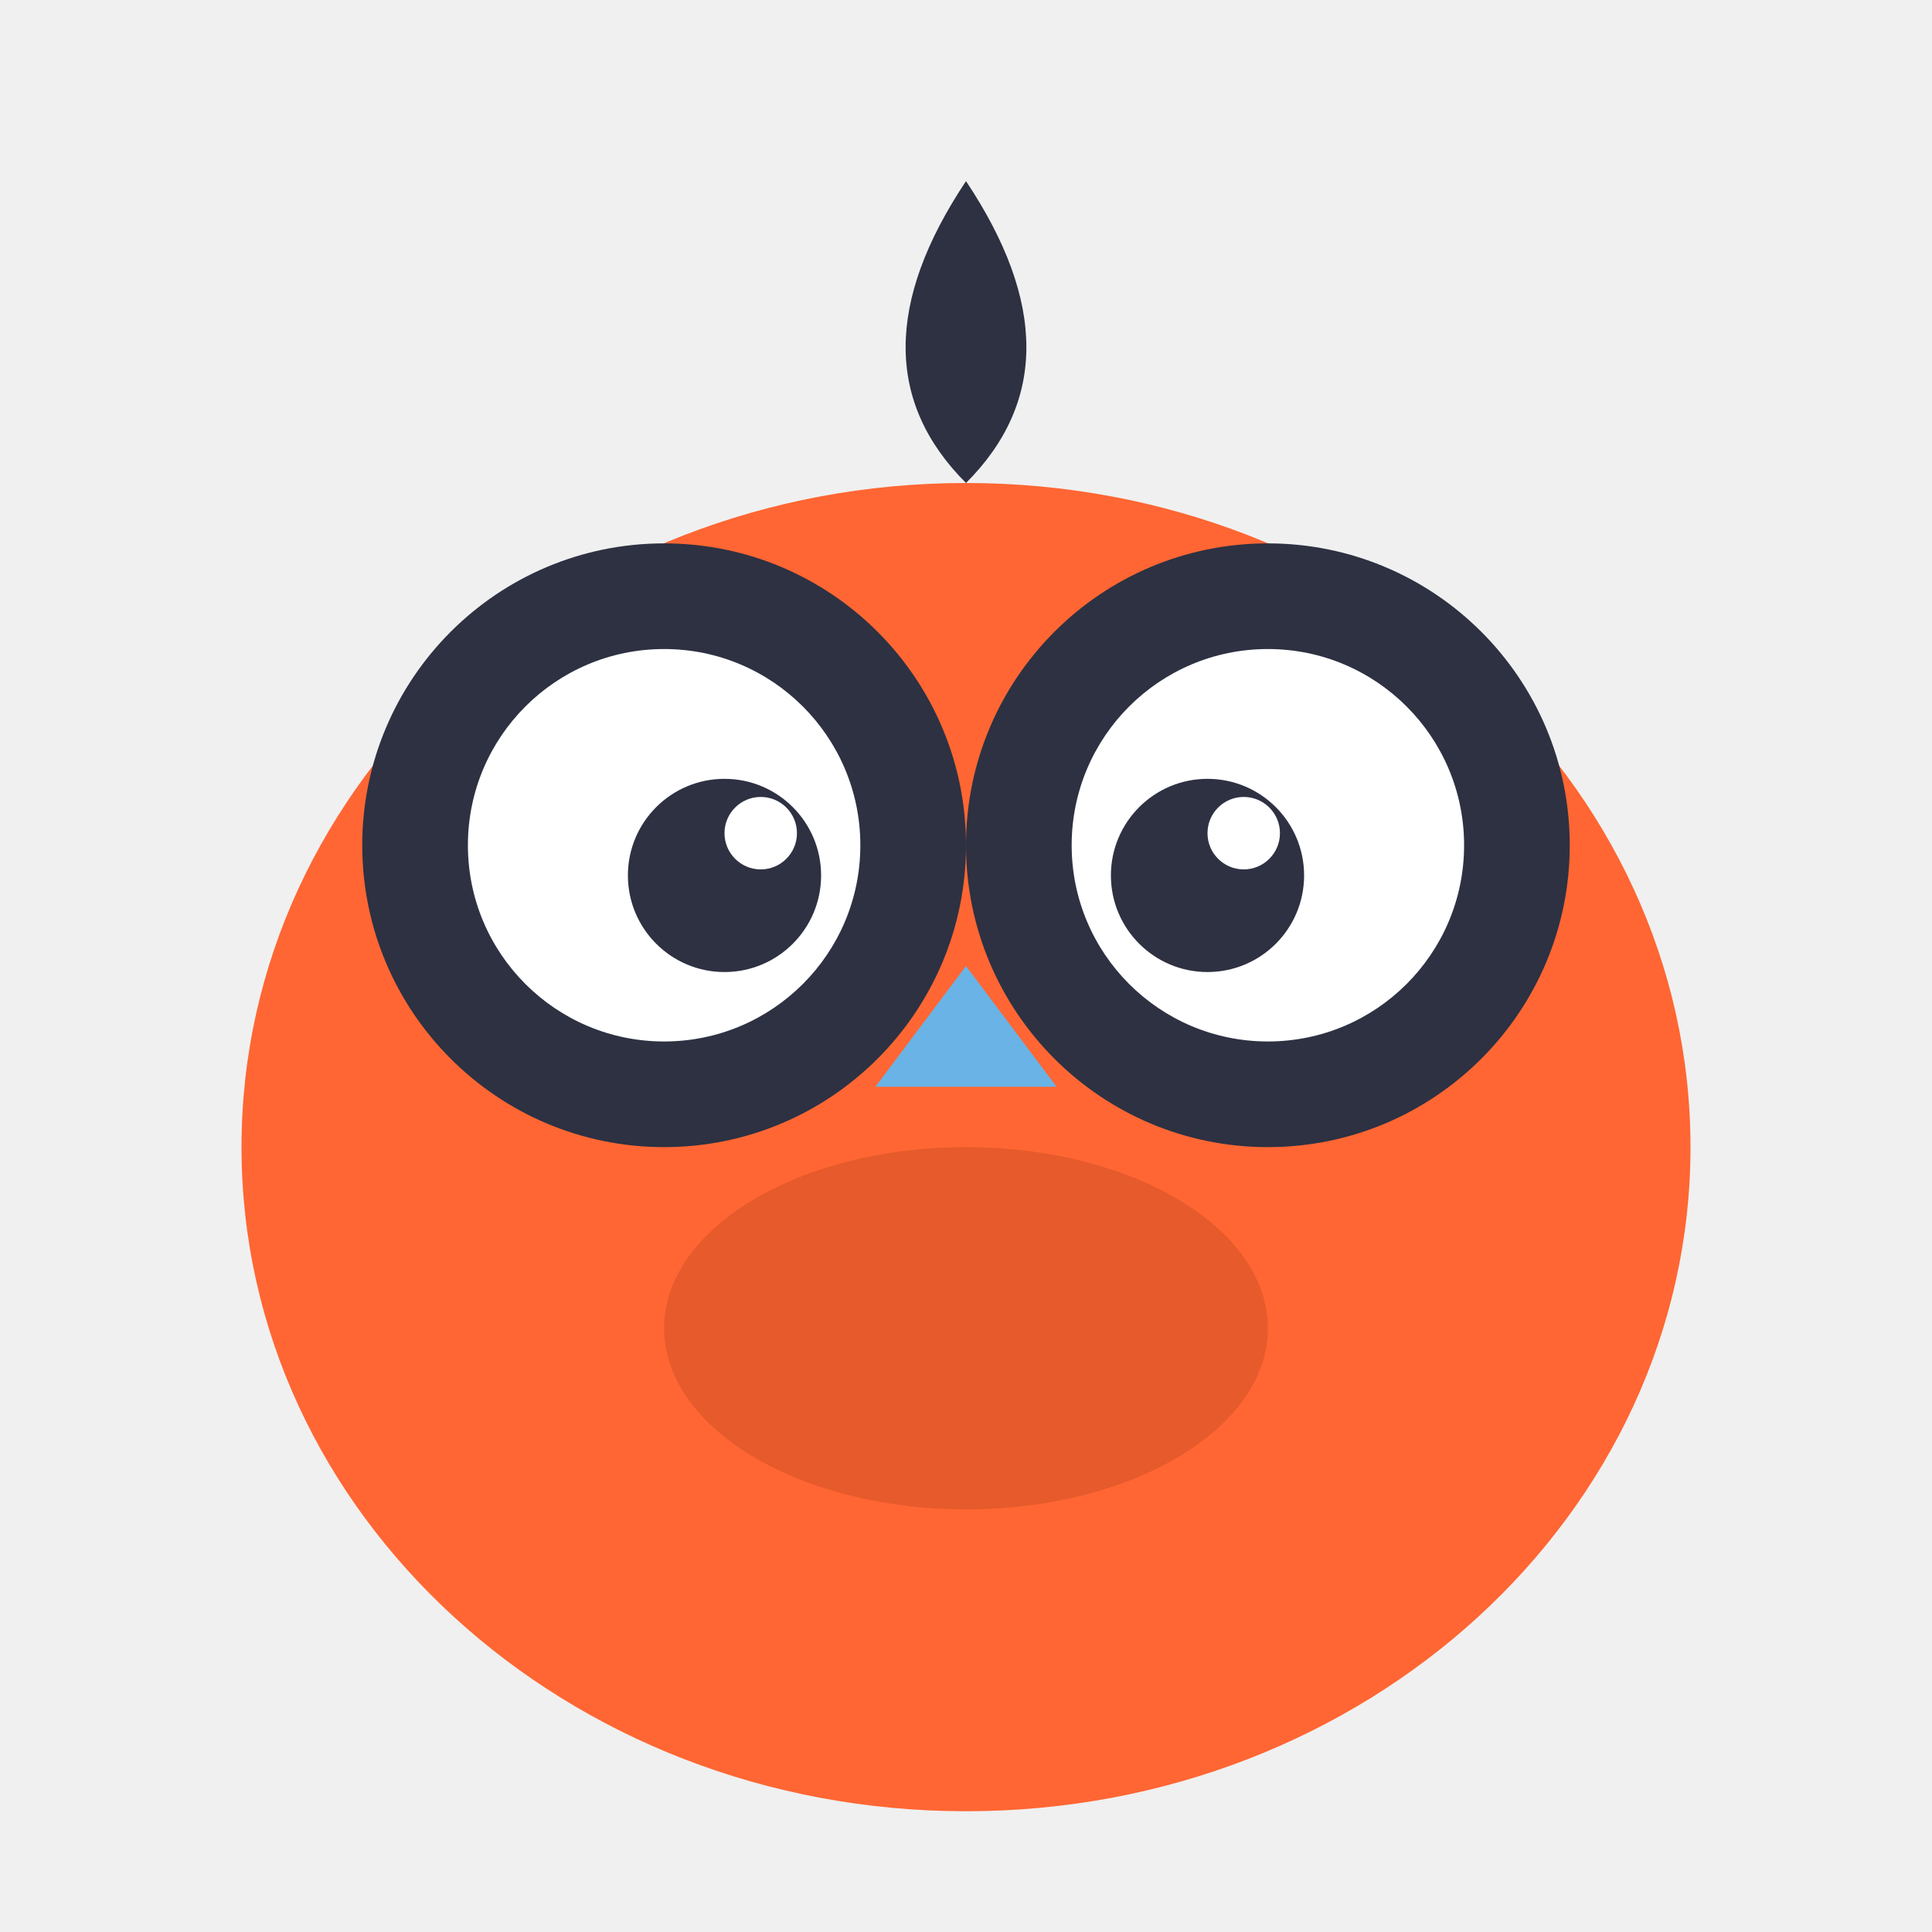
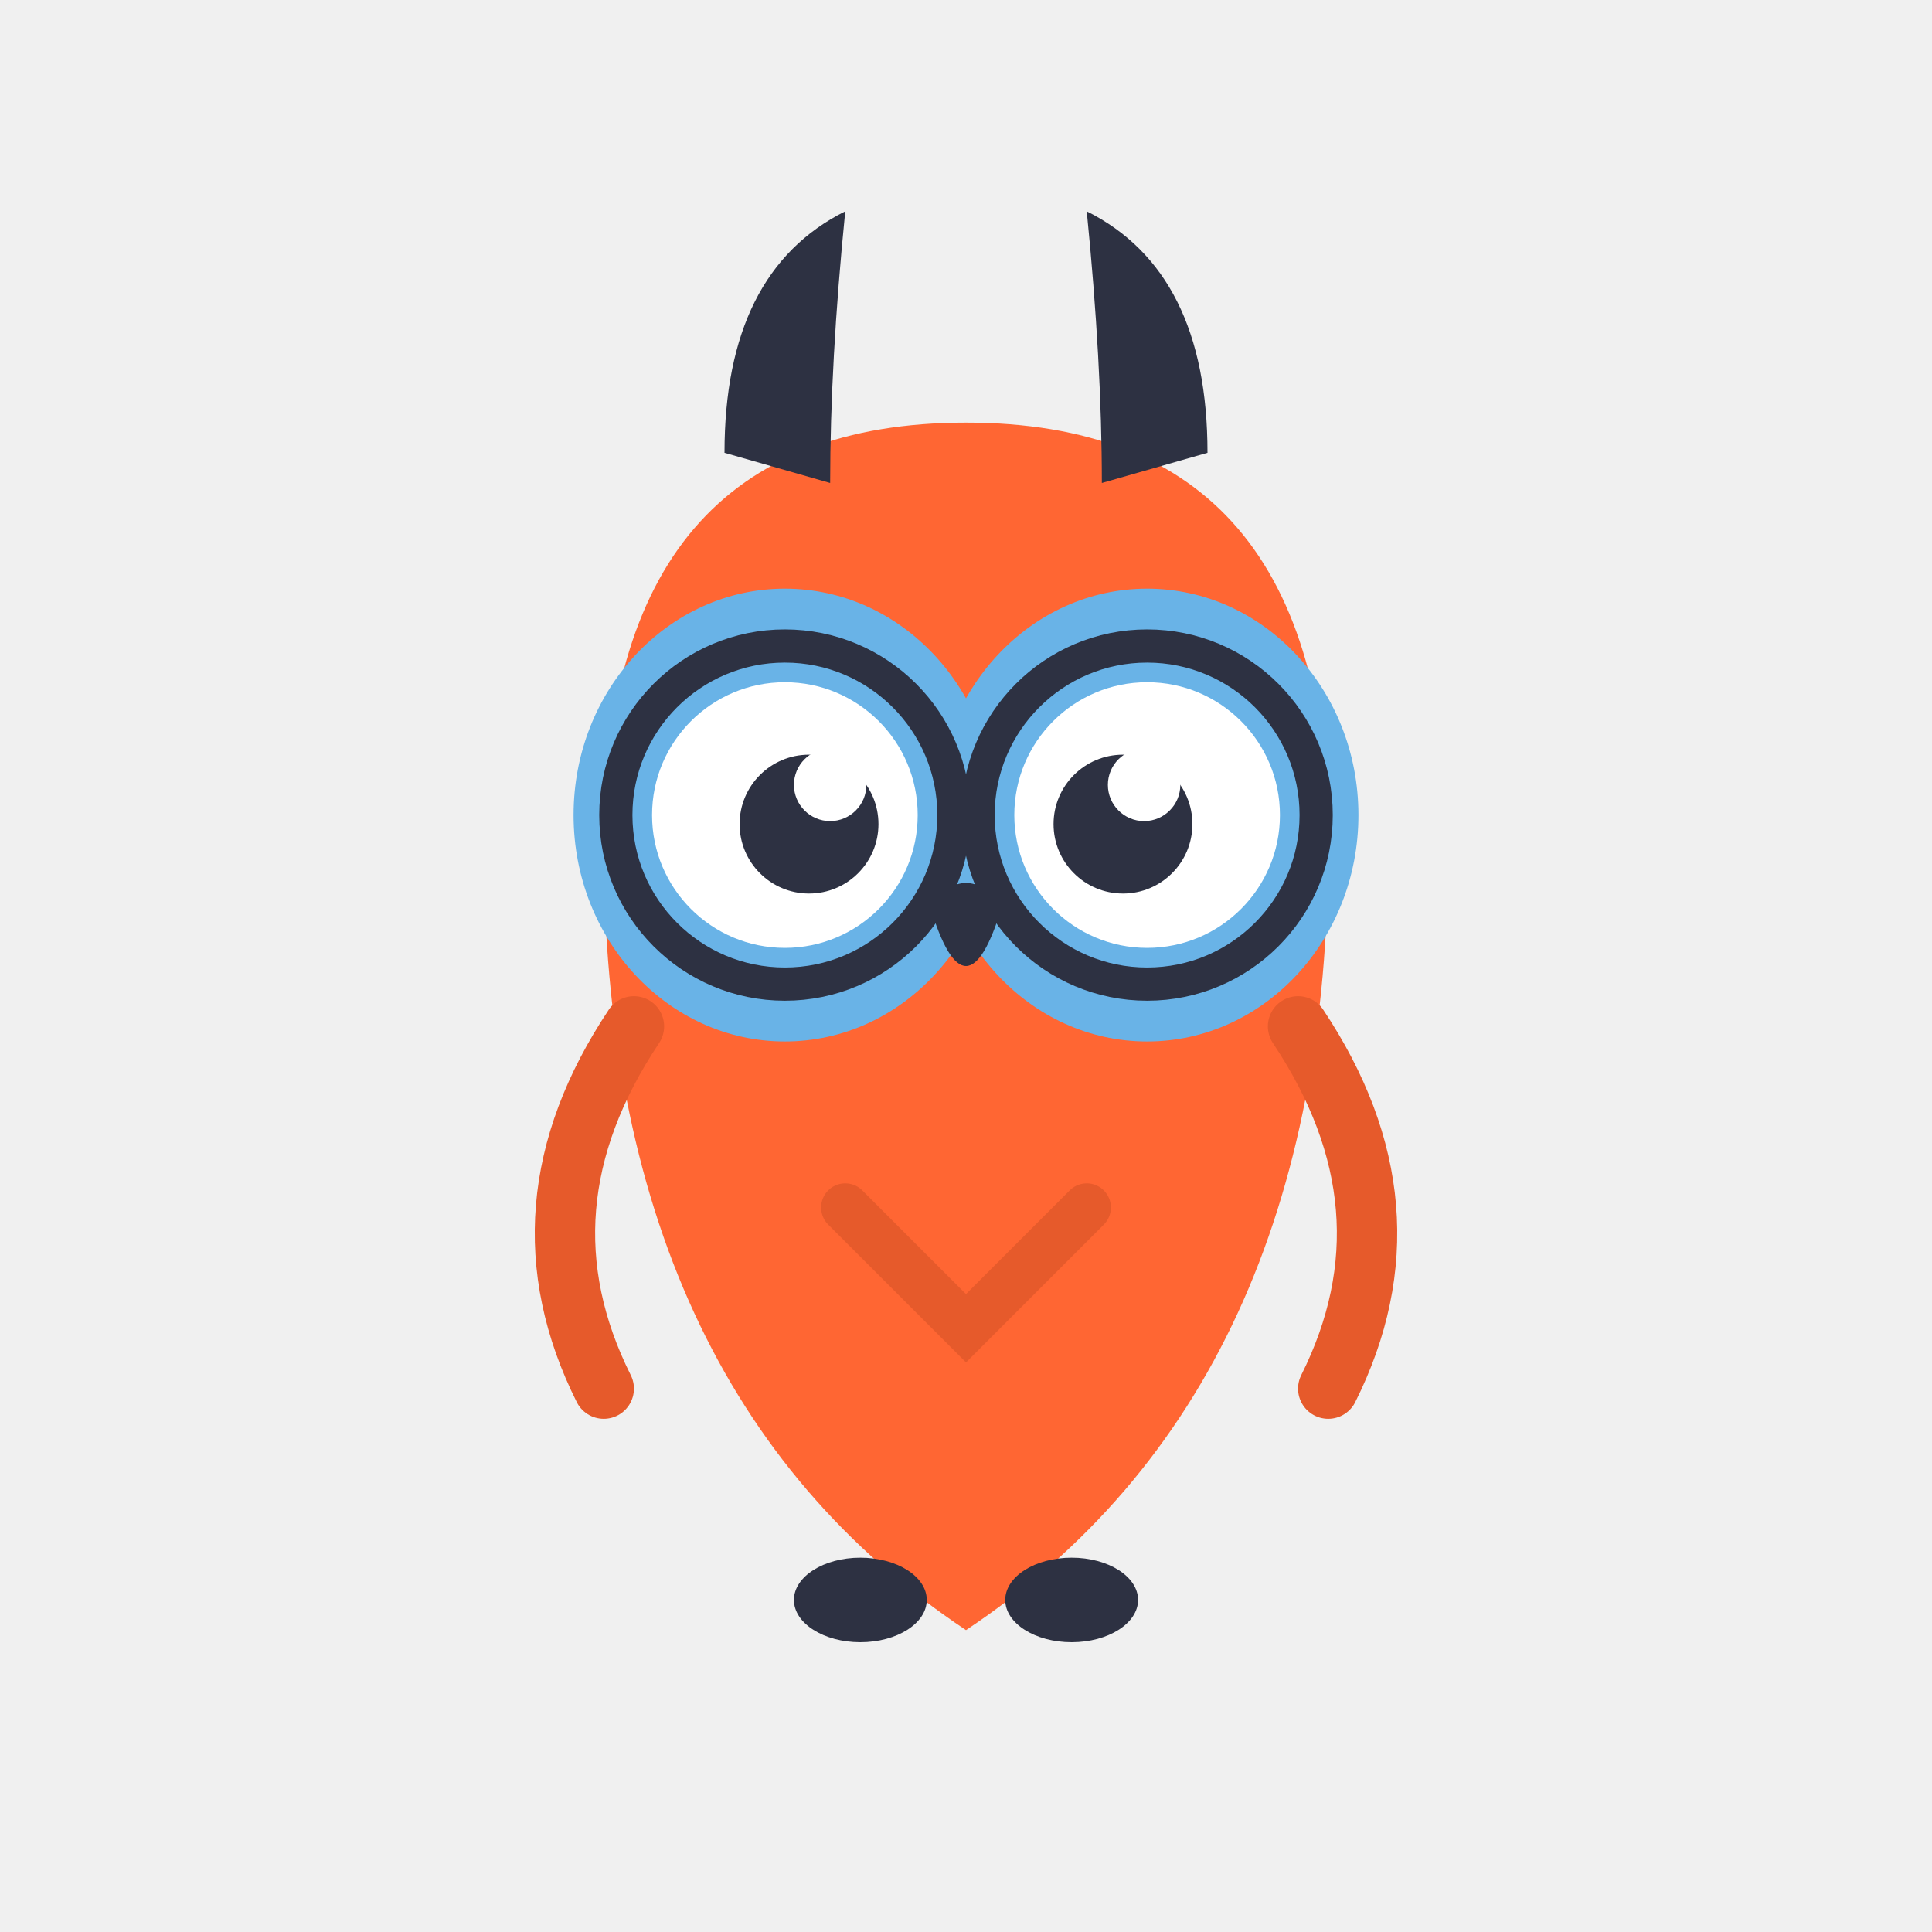
<svg xmlns="http://www.w3.org/2000/svg" viewBox="0 0 64 64" width="64" height="64">
-   <ellipse cx="32" cy="38" rx="24" ry="22" fill="#ff6633" />
-   <circle cx="22" cy="28" r="10" fill="#2d3142" />
-   <circle cx="42" cy="28" r="10" fill="#2d3142" />
-   <circle cx="22" cy="28" r="6.5" fill="#ffffff" />
-   <circle cx="42" cy="28" r="6.5" fill="#ffffff" />
-   <circle cx="24" cy="29" r="3.2" fill="#2d3142" />
-   <circle cx="40" cy="29" r="3.2" fill="#2d3142" />
-   <circle cx="25.2" cy="27.6" r="1.2" fill="#ffffff" />
-   <circle cx="41.2" cy="27.6" r="1.2" fill="#ffffff" />
-   <path d="M32 32 L29 36 L35 36 Z" fill="#69b3e7" />
-   <path d="M32 6 Q36 12 32 16 Q28 12 32 6" fill="#2d3142" />
-   <ellipse cx="32" cy="44" rx="10" ry="6" fill="#e65a2b" />
+   <path d="M32 14             Q44 14 44 28             Q44 46 32 54             Q20 46 20 28             Q20 14 32 14 Z" fill="#ff6633" />
+   <path d="M24 15 Q24 9 28 7 Q27.5 12 27.5 16 Z" fill="#2d3142" />
+   <path d="M40 15 Q40 9 36 7 Q36.5 12 36.5 16 Z" fill="#2d3142" />
+   <ellipse cx="26" cy="27" rx="7" ry="7.5" fill="#69b3e7" />
+   <ellipse cx="38" cy="27" rx="7" ry="7.5" fill="#69b3e7" />
+   <circle cx="26" cy="27" r="4.4" fill="#ffffff" />
+   <circle cx="38" cy="27" r="4.4" fill="#ffffff" />
+   <circle cx="26.8" cy="27.3" r="2.3" fill="#2d3142" />
+   <circle cx="37.2" cy="27.3" r="2.3" fill="#2d3142" />
+   <circle cx="27.5" cy="26" r="1.2" fill="#ffffff" />
+   <circle cx="37.9" cy="26" r="1.2" fill="#ffffff" />
+   <circle cx="26" cy="27" r="5.6" fill="none" stroke="#2d3142" stroke-width="1.1" />
+   <circle cx="38" cy="27" r="5.6" fill="none" stroke="#2d3142" stroke-width="1.1" />
+   <path d="M31.6 27 Q32 28.5 32.4 27" stroke="#2d3142" stroke-width="1.1" fill="none" />
+   <path d="M30.8 30 Q32 34 33.2 30 Q32 28.5 30.8 30 Z" fill="#2d3142" />
+   <path d="M21 34 Q17 40 20 46" stroke="#e65a2b" stroke-width="2" fill="none" stroke-linecap="round" />
+   <path d="M43 34 Q47 40 44 46" stroke="#e65a2b" stroke-width="2" fill="none" stroke-linecap="round" />
+   <path d="M28 40 L32 44 L36 40" stroke="#e65a2b" stroke-width="1.6" fill="none" stroke-linecap="round" />
+   <ellipse cx="28.5" cy="53" rx="2.2" ry="1.4" fill="#2d3142" />
+   <ellipse cx="35.5" cy="53" rx="2.2" ry="1.4" fill="#2d3142" />
</svg>
